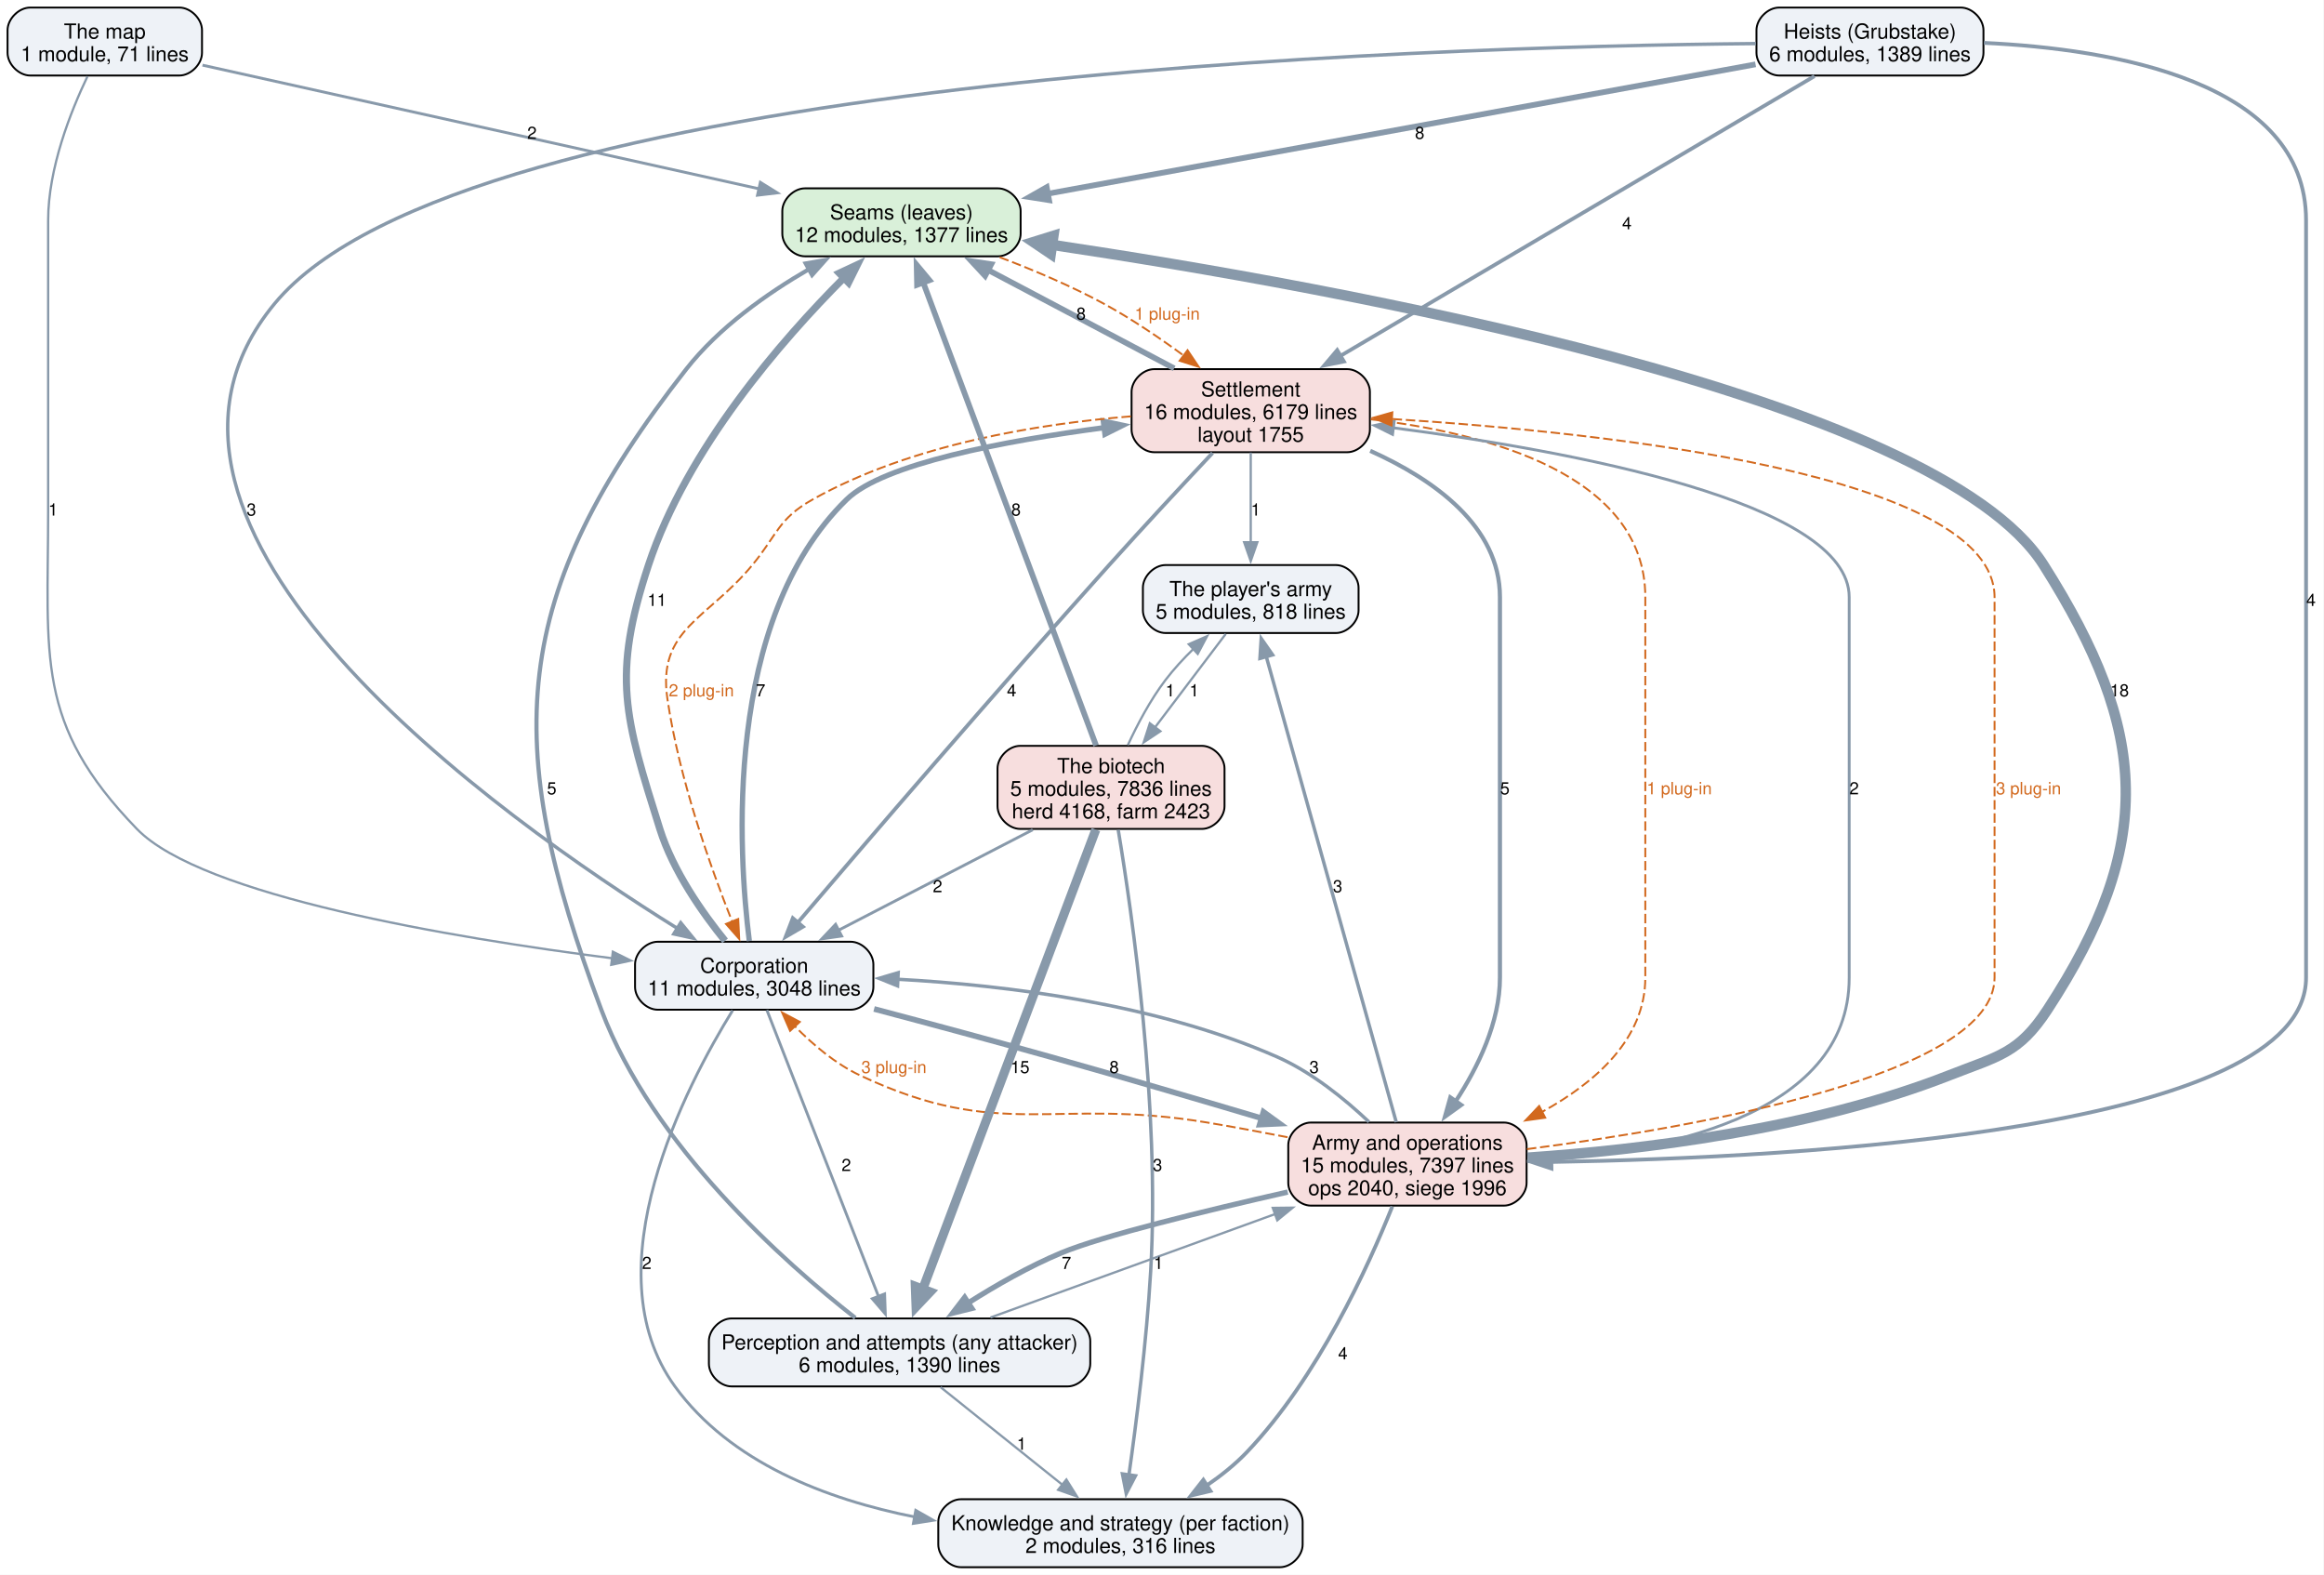
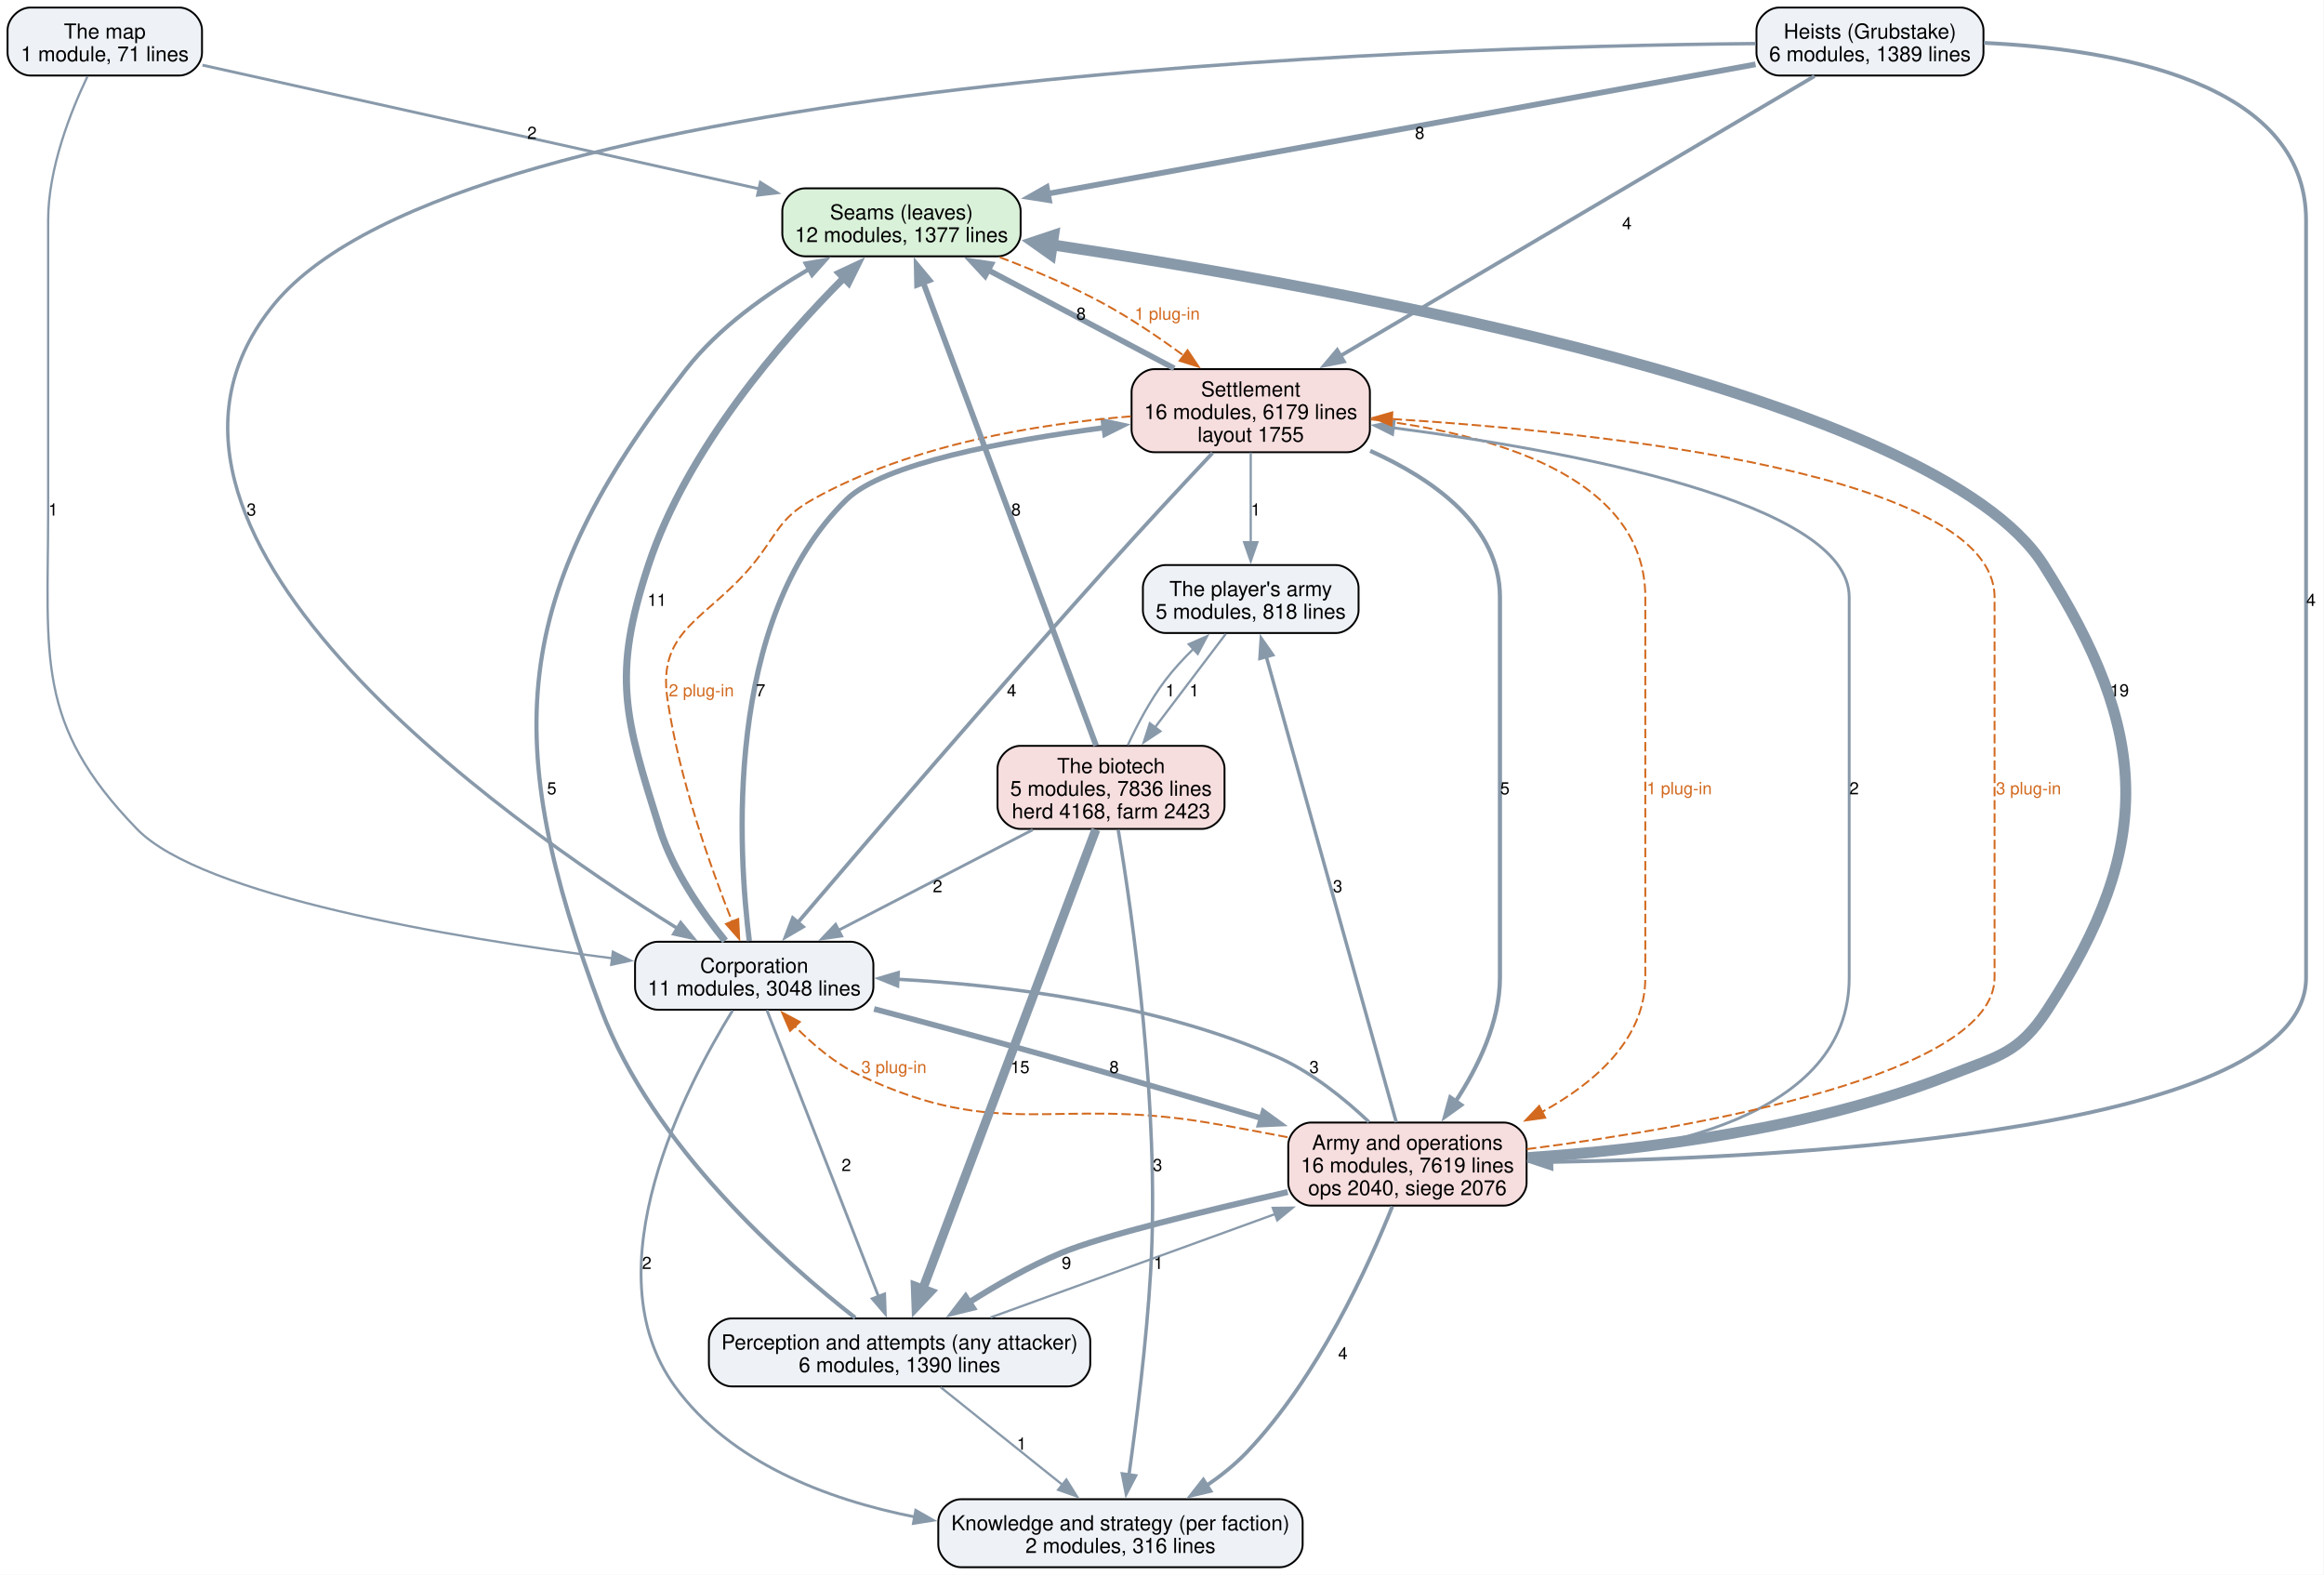
<svg xmlns="http://www.w3.org/2000/svg" width="1231pt" height="834pt" viewBox="0.00 0.00 1231.00 834.00">
  <g id="graph0" class="graph" transform="scale(1 1) rotate(0) translate(4 830)">
    <polygon fill="white" stroke="none" points="-4,4 -4,-830 1226.75,-830 1226.75,4 -4,4" />
    <g id="node1" class="node">
      <path fill="#d9f0d9" stroke="black" d="M524.62,-730.25C524.62,-730.25 422.38,-730.25 422.38,-730.25 416.38,-730.25 410.38,-724.25 410.38,-718.25 410.38,-718.25 410.38,-706.25 410.38,-706.25 410.38,-700.25 416.38,-694.25 422.38,-694.25 422.38,-694.25 524.62,-694.25 524.62,-694.25 530.62,-694.25 536.62,-700.25 536.62,-706.25 536.62,-706.25 536.62,-718.25 536.62,-718.25 536.62,-724.25 530.62,-730.25 524.62,-730.25" />
      <text xml:space="preserve" text-anchor="middle" x="473.5" y="-713.8" font-family="Helvetica,sans-Serif" font-size="11.00">Seams (leaves)</text>
      <text xml:space="preserve" text-anchor="middle" x="473.5" y="-701.8" font-family="Helvetica,sans-Serif" font-size="11.00">12 modules, 1377 lines</text>
    </g>
    <g id="node5" class="node">
      <path fill="#f7dede" stroke="black" d="M709.62,-634.5C709.62,-634.5 607.38,-634.5 607.38,-634.5 601.38,-634.5 595.38,-628.5 595.38,-622.5 595.38,-622.5 595.38,-602.5 595.38,-602.5 595.38,-596.5 601.38,-590.5 607.38,-590.5 607.38,-590.5 709.62,-590.5 709.62,-590.5 715.62,-590.5 721.62,-596.5 721.62,-602.5 721.62,-602.5 721.62,-622.5 721.62,-622.5 721.62,-628.5 715.62,-634.5 709.62,-634.5" />
      <text xml:space="preserve" text-anchor="middle" x="658.5" y="-620.05" font-family="Helvetica,sans-Serif" font-size="11.00">Settlement</text>
      <text xml:space="preserve" text-anchor="middle" x="658.5" y="-608.05" font-family="Helvetica,sans-Serif" font-size="11.00">16 modules, 6179 lines</text>
      <text xml:space="preserve" text-anchor="middle" x="658.5" y="-596.05" font-family="Helvetica,sans-Serif" font-size="11.00">layout 1755</text>
    </g>
    <g id="edge33" class="edge">
      <path fill="none" stroke="#d2691e" stroke-dasharray="5,2" d="M525.55,-693.77C543.4,-687.01 563.22,-678.63 580.5,-669.25 595.1,-661.33 610.16,-651.11 623.12,-641.59" />
      <polygon fill="#d2691e" stroke="#d2691e" points="625.03,-644.53 630.93,-635.74 620.83,-638.93 625.03,-644.53" />
      <text xml:space="preserve" text-anchor="middle" x="614.29" y="-660.7" font-family="Helvetica,sans-Serif" font-size="9.00" fill="#d2691e">1 plug-in</text>
    </g>
    <g id="node2" class="node">
      <path fill="#eef2f7" stroke="black" d="M561.5,-131.75C561.5,-131.75 383.5,-131.75 383.5,-131.75 377.5,-131.75 371.5,-125.75 371.5,-119.75 371.5,-119.75 371.5,-107.75 371.5,-107.75 371.5,-101.75 377.5,-95.75 383.5,-95.75 383.5,-95.75 561.5,-95.75 561.5,-95.75 567.5,-95.75 573.5,-101.75 573.5,-107.75 573.5,-107.75 573.5,-119.75 573.5,-119.75 573.5,-125.75 567.5,-131.75 561.5,-131.75" />
      <text xml:space="preserve" text-anchor="middle" x="472.5" y="-115.3" font-family="Helvetica,sans-Serif" font-size="11.00">Perception and attempts (any attacker)</text>
      <text xml:space="preserve" text-anchor="middle" x="472.5" y="-103.3" font-family="Helvetica,sans-Serif" font-size="11.00">6 modules, 1390 lines</text>
    </g>
    <g id="edge18" class="edge">
      <path fill="none" stroke="#8899aa" stroke-width="2.2" d="M449.04,-132.06C412.05,-160.98 341.61,-223.13 314.5,-295.25 260.99,-437.62 265.69,-514.78 359.5,-634.5 376.79,-656.57 402.23,-674.55 424.69,-687.55" />
      <polygon fill="#8899aa" stroke="#8899aa" stroke-width="2.2" points="422.76,-690.47 433.2,-692.27 426.15,-684.35 422.76,-690.47" />
      <text xml:space="preserve" text-anchor="middle" x="288.25" y="-409.32" font-family="Helvetica,sans-Serif" font-size="9.00">5</text>
    </g>
    <g id="node3" class="node">
      <path fill="#eef2f7" stroke="black" d="M674,-36C674,-36 505,-36 505,-36 499,-36 493,-30 493,-24 493,-24 493,-12 493,-12 493,-6 499,0 505,0 505,0 674,0 674,0 680,0 686,-6 686,-12 686,-12 686,-24 686,-24 686,-30 680,-36 674,-36" />
      <text xml:space="preserve" text-anchor="middle" x="589.5" y="-19.55" font-family="Helvetica,sans-Serif" font-size="11.00">Knowledge and strategy (per faction)</text>
      <text xml:space="preserve" text-anchor="middle" x="589.5" y="-7.55" font-family="Helvetica,sans-Serif" font-size="11.00">2 modules, 316 lines</text>
    </g>
    <g id="edge17" class="edge">
      <path fill="none" stroke="#8899aa" stroke-width="1.2" d="M494.23,-95.34C512.37,-80.8 538.45,-59.91 558.74,-43.65" />
      <polygon fill="#8899aa" stroke="#8899aa" stroke-width="1.2" points="560.85,-46.44 566.47,-37.46 556.47,-40.98 560.85,-46.44" />
      <text xml:space="preserve" text-anchor="middle" x="537.13" y="-62.2" font-family="Helvetica,sans-Serif" font-size="9.00">1</text>
    </g>
    <g id="node6" class="node">
      <path fill="#f7dede" stroke="black" d="M792.62,-235.5C792.62,-235.5 690.38,-235.5 690.38,-235.5 684.38,-235.5 678.38,-229.5 678.38,-223.5 678.38,-223.5 678.38,-203.5 678.38,-203.5 678.38,-197.5 684.38,-191.5 690.38,-191.5 690.38,-191.5 792.62,-191.5 792.62,-191.5 798.62,-191.5 804.62,-197.5 804.62,-203.5 804.62,-203.5 804.62,-223.5 804.62,-223.5 804.62,-229.5 798.62,-235.5 792.62,-235.5" />
      <text xml:space="preserve" text-anchor="middle" x="741.5" y="-221.05" font-family="Helvetica,sans-Serif" font-size="11.00">Army and operations</text>
-       <text xml:space="preserve" text-anchor="middle" x="741.5" y="-209.05" font-family="Helvetica,sans-Serif" font-size="11.00">15 modules, 7397 lines</text>
-       <text xml:space="preserve" text-anchor="middle" x="741.5" y="-197.05" font-family="Helvetica,sans-Serif" font-size="11.00">ops 2040, siege 1996</text>
+       <text xml:space="preserve" text-anchor="middle" x="741.5" y="-209.05" font-family="Helvetica,sans-Serif" font-size="11.00">16 modules, 7619 lines</text>
+       <text xml:space="preserve" text-anchor="middle" x="741.5" y="-197.05" font-family="Helvetica,sans-Serif" font-size="11.00">ops 2040, siege 2076</text>
    </g>
    <g id="edge16" class="edge">
      <path fill="none" stroke="#8899aa" stroke-width="1.2" d="M520.63,-132.24C562.66,-147.51 624.2,-169.87 671.65,-187.12" />
      <polygon fill="#8899aa" stroke="#8899aa" stroke-width="1.2" points="670.17,-190.3 680.76,-190.43 672.56,-183.72 670.17,-190.3" />
      <text xml:space="preserve" text-anchor="middle" x="609.62" y="-157.95" font-family="Helvetica,sans-Serif" font-size="9.00">1</text>
    </g>
    <g id="node4" class="node">
      <path fill="#eef2f7" stroke="black" d="M446.62,-331.25C446.62,-331.25 344.38,-331.25 344.38,-331.25 338.38,-331.25 332.38,-325.25 332.38,-319.25 332.38,-319.25 332.38,-307.25 332.38,-307.25 332.38,-301.25 338.38,-295.25 344.38,-295.25 344.38,-295.25 446.62,-295.25 446.62,-295.25 452.62,-295.25 458.62,-301.25 458.62,-307.25 458.62,-307.25 458.62,-319.25 458.62,-319.25 458.62,-325.25 452.62,-331.25 446.62,-331.25" />
      <text xml:space="preserve" text-anchor="middle" x="395.5" y="-314.8" font-family="Helvetica,sans-Serif" font-size="11.00">Corporation</text>
      <text xml:space="preserve" text-anchor="middle" x="395.5" y="-302.8" font-family="Helvetica,sans-Serif" font-size="11.00">11 modules, 3048 lines</text>
    </g>
    <g id="edge10" class="edge">
      <path fill="none" stroke="#8899aa" stroke-width="3.8" d="M380.08,-331.72C368.17,-346.4 352.56,-368.55 345.5,-391 326.86,-450.31 319.99,-471.72 339.5,-530.75 359.85,-592.3 410.2,-649.97 443.06,-682.88" />
      <polygon fill="#8899aa" stroke="#8899aa" stroke-width="3.8" points="440.57,-685.34 450.17,-689.82 445.46,-680.33 440.57,-685.34" />
      <text xml:space="preserve" text-anchor="middle" x="344" y="-509.07" font-family="Helvetica,sans-Serif" font-size="9.00">11</text>
    </g>
    <g id="edge9" class="edge">
      <path fill="none" stroke="#8899aa" stroke-width="1.5" d="M402.2,-295.07C415.45,-261.07 445.14,-184.92 461.38,-143.28" />
      <polygon fill="#8899aa" stroke="#8899aa" stroke-width="1.5" points="464.57,-144.74 464.94,-134.15 458.04,-142.19 464.57,-144.74" />
      <text xml:space="preserve" text-anchor="middle" x="444.28" y="-209.82" font-family="Helvetica,sans-Serif" font-size="9.00">2</text>
    </g>
    <g id="edge8" class="edge">
      <path fill="none" stroke="#8899aa" stroke-width="1.5" d="M384.07,-294.89C359.7,-255.48 308.39,-157.86 353.5,-95.75 382.74,-55.5 433.61,-35.94 480.65,-26.6" />
      <polygon fill="#8899aa" stroke="#8899aa" stroke-width="1.5" points="481.07,-30.09 490.28,-24.85 479.82,-23.2 481.07,-30.09" />
      <text xml:space="preserve" text-anchor="middle" x="338.59" y="-157.95" font-family="Helvetica,sans-Serif" font-size="9.00">2</text>
    </g>
    <g id="edge11" class="edge">
      <path fill="none" stroke="#8899aa" stroke-width="2.8" d="M392.91,-331.62C387.19,-377.26 378.75,-501.47 444.5,-565.5 463.9,-584.39 528.02,-596.51 581.06,-603.53" />
      <polygon fill="#8899aa" stroke="#8899aa" stroke-width="2.8" points="580.41,-606.98 590.77,-604.76 581.29,-600.03 580.41,-606.98" />
      <text xml:space="preserve" text-anchor="middle" x="398.89" y="-461.2" font-family="Helvetica,sans-Serif" font-size="9.00">7</text>
    </g>
    <g id="edge7" class="edge">
      <path fill="none" stroke="#8899aa" stroke-width="3" d="M459,-295.65C487.62,-288.08 521.81,-278.88 552.5,-270.25 589.4,-259.87 630.22,-247.9 664.44,-237.71" />
      <polygon fill="#8899aa" stroke="#8899aa" stroke-width="3" points="665.25,-241.12 673.83,-234.91 663.25,-234.42 665.25,-241.12" />
      <text xml:space="preserve" text-anchor="middle" x="586.14" y="-261.7" font-family="Helvetica,sans-Serif" font-size="9.00">8</text>
    </g>
    <g id="edge21" class="edge">
      <path fill="none" stroke="#8899aa" stroke-width="3" d="M617.97,-634.92C588.86,-650.3 549.6,-671.04 519.35,-687.02" />
      <polygon fill="#8899aa" stroke="#8899aa" stroke-width="3" points="517.8,-683.89 510.59,-691.65 521.07,-690.08 517.8,-683.89" />
      <text xml:space="preserve" text-anchor="middle" x="568.62" y="-660.7" font-family="Helvetica,sans-Serif" font-size="9.00">8</text>
    </g>
    <g id="edge20" class="edge">
      <path fill="none" stroke="#8899aa" stroke-width="2" d="M638.25,-590.09C623.04,-573.92 601.78,-551.11 583.5,-530.75 523.07,-463.46 453.72,-382.64 418.55,-341.38" />
      <polygon fill="#8899aa" stroke="#8899aa" stroke-width="2" points="421.28,-339.19 412.14,-333.85 415.95,-343.73 421.28,-339.19" />
      <text xml:space="preserve" text-anchor="middle" x="531.86" y="-461.2" font-family="Helvetica,sans-Serif" font-size="9.00">4</text>
    </g>
    <g id="edge35" class="edge">
      <path fill="none" stroke="#d2691e" stroke-dasharray="5,2" d="M595.01,-609.5C546.19,-605.55 478.52,-594.68 426.5,-565.5 408.19,-555.23 407.86,-546.94 394.5,-530.75 370.78,-502.01 344.11,-496.87 349.5,-460 355.7,-417.58 372.4,-370.66 383.87,-341.81" />
      <polygon fill="#d2691e" stroke="#d2691e" points="387.04,-343.31 387.56,-332.73 380.55,-340.68 387.04,-343.31" />
      <text xml:space="preserve" text-anchor="middle" x="367.5" y="-461.2" font-family="Helvetica,sans-Serif" font-size="9.00" fill="#d2691e">2 plug-in</text>
    </g>
    <g id="edge19" class="edge">
      <path fill="none" stroke="#8899aa" stroke-width="2.2" d="M721.79,-591.24C755.67,-576.02 790.5,-551.25 790.5,-513.75 790.5,-513.75 790.5,-513.75 790.5,-312.25 790.5,-288.62 778.92,-264.87 767.02,-246.69" />
      <polygon fill="#8899aa" stroke="#8899aa" stroke-width="2.2" points="769.97,-244.8 761.37,-238.61 764.23,-248.81 769.97,-244.8" />
      <text xml:space="preserve" text-anchor="middle" x="793.12" y="-409.32" font-family="Helvetica,sans-Serif" font-size="9.00">5</text>
    </g>
    <g id="edge34" class="edge">
      <path fill="none" stroke="#d2691e" stroke-dasharray="5,2" d="M722.06,-607.92C783.55,-600.62 867.5,-578.74 867.5,-513.75 867.5,-513.75 867.5,-513.75 867.5,-312.25 867.5,-279.93 841.3,-256.76 812.79,-241.12" />
      <polygon fill="#d2691e" stroke="#d2691e" points="814.49,-238.05 804,-236.59 811.29,-244.28 814.49,-238.05" />
      <text xml:space="preserve" text-anchor="middle" x="885.5" y="-409.32" font-family="Helvetica,sans-Serif" font-size="9.00" fill="#d2691e">1 plug-in</text>
    </g>
    <g id="node10" class="node">
      <path fill="#eef2f7" stroke="black" d="M703.62,-530.75C703.62,-530.75 613.38,-530.75 613.38,-530.75 607.38,-530.75 601.38,-524.75 601.38,-518.75 601.38,-518.75 601.38,-506.75 601.38,-506.75 601.38,-500.75 607.38,-494.75 613.38,-494.75 613.38,-494.75 703.62,-494.75 703.62,-494.75 709.62,-494.75 715.62,-500.75 715.62,-506.75 715.62,-506.75 715.62,-518.75 715.62,-518.75 715.62,-524.75 709.62,-530.75 703.62,-530.75" />
      <text xml:space="preserve" text-anchor="middle" x="658.5" y="-514.3" font-family="Helvetica,sans-Serif" font-size="11.00">The player's army</text>
      <text xml:space="preserve" text-anchor="middle" x="658.5" y="-502.3" font-family="Helvetica,sans-Serif" font-size="11.00">5 modules, 818 lines</text>
    </g>
    <g id="edge22" class="edge">
      <path fill="none" stroke="#8899aa" stroke-width="1.2" d="M658.5,-590.29C658.5,-576.29 658.5,-557.77 658.5,-542.46" />
      <polygon fill="#8899aa" stroke="#8899aa" stroke-width="1.2" points="662,-542.83 658.5,-532.83 655,-542.83 662,-542.83" />
      <text xml:space="preserve" text-anchor="middle" x="661.12" y="-556.95" font-family="Helvetica,sans-Serif" font-size="9.00">1</text>
    </g>
    <g id="edge4" class="edge">
-       <path fill="none" stroke="#8899aa" stroke-width="5.5" d="M805.12,-216.91C864.68,-220.95 955.22,-231.74 1028.5,-260.5 1054.37,-270.66 1065.3,-271.98 1080.5,-295.25 1137.75,-382.88 1134.54,-442.35 1078.5,-530.75 1021.59,-620.52 703.7,-677.86 552.91,-700.39" />
-       <polygon fill="#8899aa" stroke="#8899aa" stroke-width="5.5" points="552.58,-695.58 543.38,-701.8 553.98,-705.1 552.58,-695.58" />
-       <text xml:space="preserve" text-anchor="middle" x="1118.67" y="-461.2" font-family="Helvetica,sans-Serif" font-size="9.00">18</text>
+       <path fill="none" stroke="#8899aa" stroke-width="5.8" d="M805.12,-216.91C864.68,-220.95 955.22,-231.74 1028.5,-260.5 1054.37,-270.66 1065.3,-271.98 1080.5,-295.25 1137.75,-382.88 1134.54,-442.35 1078.5,-530.75 1021.59,-620.52 703.7,-677.86 552.91,-700.39" />
+       <polygon fill="#8899aa" stroke="#8899aa" stroke-width="5.8" points="552.6,-695.31 543.45,-701.79 554.08,-705.35 552.6,-695.31" />
+       <text xml:space="preserve" text-anchor="middle" x="1118.67" y="-461.2" font-family="Helvetica,sans-Serif" font-size="9.00">19</text>
    </g>
    <g id="edge3" class="edge">
-       <path fill="none" stroke="#8899aa" stroke-width="2.8" d="M678.1,-198.69C634.16,-188.72 579.83,-175.48 558.25,-166.5 541.19,-159.4 523.52,-149.28 508.69,-139.87" />
-       <polygon fill="#8899aa" stroke="#8899aa" stroke-width="2.8" points="510.8,-137.07 500.52,-134.53 506.98,-142.93 510.8,-137.07" />
-       <text xml:space="preserve" text-anchor="middle" x="560.88" y="-157.95" font-family="Helvetica,sans-Serif" font-size="9.00">7</text>
+       <path fill="none" stroke="#8899aa" stroke-width="3.2" d="M678.1,-198.69C634.16,-188.72 579.83,-175.48 558.25,-166.5 541.36,-159.47 523.88,-149.48 509.14,-140.15" />
+       <polygon fill="#8899aa" stroke="#8899aa" stroke-width="3.2" points="511.31,-137.39 501.03,-134.86 507.49,-143.25 511.31,-137.39" />
+       <text xml:space="preserve" text-anchor="middle" x="560.88" y="-157.95" font-family="Helvetica,sans-Serif" font-size="9.00">9</text>
    </g>
    <g id="edge2" class="edge">
      <path fill="none" stroke="#8899aa" stroke-width="2" d="M733.48,-191.03C720.9,-159.57 694.05,-100.42 656.5,-61 650.26,-54.45 642.79,-48.48 635.13,-43.24" />
      <polygon fill="#8899aa" stroke="#8899aa" stroke-width="2" points="637.17,-40.38 626.85,-37.95 633.4,-46.28 637.17,-40.38" />
      <text xml:space="preserve" text-anchor="middle" x="707.31" y="-110.08" font-family="Helvetica,sans-Serif" font-size="9.00">4</text>
    </g>
    <g id="edge1" class="edge">
      <path fill="none" stroke="#8899aa" stroke-width="1.8" d="M721.12,-235.85C708.33,-247.93 690.82,-262.18 672.5,-270.25 608.46,-298.47 528.92,-308.23 471.52,-311.38" />
      <polygon fill="#8899aa" stroke="#8899aa" stroke-width="1.8" points="471.43,-307.88 461.61,-311.85 471.77,-314.87 471.43,-307.88" />
      <text xml:space="preserve" text-anchor="middle" x="692.08" y="-261.7" font-family="Helvetica,sans-Serif" font-size="9.00">3</text>
    </g>
    <g id="edge31" class="edge">
      <path fill="none" stroke="#d2691e" stroke-dasharray="5,2" d="M678,-227.73C664.03,-230.46 649.29,-233.2 635.5,-235.5 554.1,-249.08 526.15,-225.31 451.5,-260.5 438.53,-266.61 426.52,-276.81 416.97,-286.55" />
      <polygon fill="#d2691e" stroke="#d2691e" points="414.51,-284.05 410.28,-293.76 419.64,-288.81 414.51,-284.05" />
      <text xml:space="preserve" text-anchor="middle" x="469.5" y="-261.7" font-family="Helvetica,sans-Serif" font-size="9.00" fill="#d2691e">3 plug-in</text>
    </g>
    <g id="edge5" class="edge">
      <path fill="none" stroke="#8899aa" stroke-width="1.5" d="M804.82,-214.95C874.12,-219.19 975.5,-238.06 975.5,-312.25 975.5,-513.75 975.5,-513.75 975.5,-513.75 975.5,-564.1 827.64,-591.27 733.89,-603.44" />
      <polygon fill="#8899aa" stroke="#8899aa" stroke-width="1.5" points="733.62,-599.94 724.14,-604.67 734.5,-606.89 733.62,-599.94" />
      <text xml:space="preserve" text-anchor="middle" x="978.12" y="-409.32" font-family="Helvetica,sans-Serif" font-size="9.00">2</text>
    </g>
    <g id="edge32" class="edge">
      <path fill="none" stroke="#d2691e" stroke-dasharray="5,2" d="M804.81,-221.42C895.74,-233.14 1052.5,-260.82 1052.5,-312.25 1052.5,-513.75 1052.5,-513.75 1052.5,-513.75 1052.5,-578.82 847.5,-600.88 733.24,-608.12" />
      <polygon fill="#d2691e" stroke="#d2691e" points="733.08,-604.62 723.31,-608.72 733.51,-611.61 733.08,-604.62" />
      <text xml:space="preserve" text-anchor="middle" x="1070.5" y="-409.32" font-family="Helvetica,sans-Serif" font-size="9.00" fill="#d2691e">3 plug-in</text>
    </g>
    <g id="edge6" class="edge">
      <path fill="none" stroke="#8899aa" stroke-width="1.8" d="M735.58,-235.71C721.02,-287.84 683.46,-422.37 666.74,-482.25" />
      <polygon fill="#8899aa" stroke="#8899aa" stroke-width="1.8" points="663.37,-481.29 664.05,-491.86 670.11,-483.17 663.37,-481.29" />
      <text xml:space="preserve" text-anchor="middle" x="704.54" y="-357.45" font-family="Helvetica,sans-Serif" font-size="9.00">3</text>
    </g>
    <g id="node7" class="node">
      <path fill="#eef2f7" stroke="black" d="M1034.62,-826C1034.62,-826 938.38,-826 938.38,-826 932.38,-826 926.38,-820 926.38,-814 926.38,-814 926.38,-802 926.38,-802 926.38,-796 932.38,-790 938.38,-790 938.38,-790 1034.62,-790 1034.62,-790 1040.62,-790 1046.62,-796 1046.62,-802 1046.62,-802 1046.62,-814 1046.62,-814 1046.62,-820 1040.62,-826 1034.62,-826" />
      <text xml:space="preserve" text-anchor="middle" x="986.5" y="-809.55" font-family="Helvetica,sans-Serif" font-size="11.00">Heists (Grubstake)</text>
      <text xml:space="preserve" text-anchor="middle" x="986.5" y="-797.55" font-family="Helvetica,sans-Serif" font-size="11.00">6 modules, 1389 lines</text>
    </g>
    <g id="edge14" class="edge">
      <path fill="none" stroke="#8899aa" stroke-width="3" d="M925.89,-795.92C832.55,-778.87 653.67,-746.18 551.03,-727.42" />
      <polygon fill="#8899aa" stroke="#8899aa" stroke-width="3" points="551.69,-723.98 541.23,-725.63 550.44,-730.87 551.69,-723.98" />
      <text xml:space="preserve" text-anchor="middle" x="748.01" y="-756.45" font-family="Helvetica,sans-Serif" font-size="9.00">8</text>
    </g>
    <g id="edge13" class="edge">
      <path fill="none" stroke="#8899aa" stroke-width="1.8" d="M925.99,-806.92C749.49,-805.26 241.38,-789.9 141.5,-669.25 43.3,-550.63 261.03,-396.65 355.02,-338.18" />
      <polygon fill="#8899aa" stroke="#8899aa" stroke-width="1.8" points="356.56,-341.34 363.25,-333.12 352.9,-335.38 356.56,-341.34" />
      <text xml:space="preserve" text-anchor="middle" x="129.17" y="-556.95" font-family="Helvetica,sans-Serif" font-size="9.00">3</text>
    </g>
    <g id="edge15" class="edge">
      <path fill="none" stroke="#8899aa" stroke-width="2" d="M957.1,-789.66C900.2,-756.09 774.58,-681.98 705.8,-641.4" />
      <polygon fill="#8899aa" stroke="#8899aa" stroke-width="2" points="707.86,-638.55 697.47,-636.49 704.3,-644.58 707.86,-638.55" />
      <text xml:space="preserve" text-anchor="middle" x="857.73" y="-708.58" font-family="Helvetica,sans-Serif" font-size="9.00">4</text>
    </g>
    <g id="edge12" class="edge">
      <path fill="none" stroke="#8899aa" stroke-width="2" d="M1046.89,-807.29C1115.33,-804.08 1217.5,-786.94 1217.5,-713.25 1217.5,-713.25 1217.5,-713.25 1217.5,-312.25 1217.5,-231.63 952.16,-216.9 817.69,-214.62" />
      <polygon fill="#8899aa" stroke="#8899aa" stroke-width="2" points="817.79,-211.12 807.74,-214.47 817.68,-218.12 817.79,-211.12" />
      <text xml:space="preserve" text-anchor="middle" x="1220.12" y="-509.07" font-family="Helvetica,sans-Serif" font-size="9.00">4</text>
    </g>
    <g id="node8" class="node">
      <path fill="#f7dede" stroke="black" d="M632.62,-435C632.62,-435 536.38,-435 536.38,-435 530.38,-435 524.38,-429 524.38,-423 524.38,-423 524.38,-403 524.38,-403 524.38,-397 530.38,-391 536.38,-391 536.38,-391 632.62,-391 632.62,-391 638.62,-391 644.62,-397 644.62,-403 644.62,-403 644.62,-423 644.62,-423 644.62,-429 638.62,-435 632.62,-435" />
      <text xml:space="preserve" text-anchor="middle" x="584.5" y="-420.55" font-family="Helvetica,sans-Serif" font-size="11.00">The biotech</text>
      <text xml:space="preserve" text-anchor="middle" x="584.5" y="-408.55" font-family="Helvetica,sans-Serif" font-size="11.00">5 modules, 7836 lines</text>
      <text xml:space="preserve" text-anchor="middle" x="584.5" y="-396.55" font-family="Helvetica,sans-Serif" font-size="11.00">herd 4168, farm 2423</text>
    </g>
    <g id="edge26" class="edge">
      <path fill="none" stroke="#8899aa" stroke-width="3" d="M576.58,-435.21C557.23,-487.01 507.51,-620.17 484.94,-680.61" />
      <polygon fill="#8899aa" stroke="#8899aa" stroke-width="3" points="481.76,-679.14 481.54,-689.73 488.31,-681.59 481.76,-679.14" />
      <text xml:space="preserve" text-anchor="middle" x="534.19" y="-556.95" font-family="Helvetica,sans-Serif" font-size="9.00">8</text>
    </g>
    <g id="edge25" class="edge">
      <path fill="none" stroke="#8899aa" stroke-width="4.8" d="M576.45,-390.62C557.06,-339.16 507.69,-208.15 484.67,-147.05" />
      <polygon fill="#8899aa" stroke="#8899aa" stroke-width="4.8" points="488.69,-145.8 481.23,-137.92 480.83,-148.76 488.69,-145.8" />
      <text xml:space="preserve" text-anchor="middle" x="536.33" y="-261.7" font-family="Helvetica,sans-Serif" font-size="9.00">15</text>
    </g>
    <g id="edge24" class="edge">
      <path fill="none" stroke="#8899aa" stroke-width="1.8" d="M588.31,-390.51C595.63,-346.63 610.52,-243.53 605.5,-156.75 603.34,-119.36 597.89,-76.55 593.96,-48.71" />
      <polygon fill="#8899aa" stroke="#8899aa" stroke-width="1.8" points="597.45,-48.43 592.56,-39.04 590.53,-49.43 597.45,-48.43" />
      <text xml:space="preserve" text-anchor="middle" x="609.14" y="-209.82" font-family="Helvetica,sans-Serif" font-size="9.00">3</text>
    </g>
    <g id="edge23" class="edge">
      <path fill="none" stroke="#8899aa" stroke-width="1.5" d="M543.02,-390.55C512.5,-374.76 471.07,-353.33 439.88,-337.21" />
      <polygon fill="#8899aa" stroke="#8899aa" stroke-width="1.5" points="441.82,-334.27 431.33,-332.78 438.61,-340.48 441.82,-334.27" />
      <text xml:space="preserve" text-anchor="middle" x="492.62" y="-357.45" font-family="Helvetica,sans-Serif" font-size="9.00">2</text>
    </g>
    <g id="edge27" class="edge">
      <path fill="none" stroke="#8899aa" stroke-width="1.2" d="M593.41,-435.4C598.42,-446.23 605.28,-459.26 613.25,-469.75 617.67,-475.58 622.95,-481.28 628.32,-486.52" />
      <polygon fill="#8899aa" stroke="#8899aa" stroke-width="1.2" points="625.67,-488.83 635.38,-493.07 630.43,-483.7 625.67,-488.83" />
      <text xml:space="preserve" text-anchor="middle" x="615.88" y="-461.2" font-family="Helvetica,sans-Serif" font-size="9.00">1</text>
    </g>
    <g id="node9" class="node">
      <path fill="#eef2f7" stroke="black" d="M91,-826C91,-826 12,-826 12,-826 6,-826 0,-820 0,-814 0,-814 0,-802 0,-802 0,-796 6,-790 12,-790 12,-790 91,-790 91,-790 97,-790 103,-796 103,-802 103,-802 103,-814 103,-814 103,-820 97,-826 91,-826" />
      <text xml:space="preserve" text-anchor="middle" x="51.5" y="-809.55" font-family="Helvetica,sans-Serif" font-size="11.00">The map</text>
      <text xml:space="preserve" text-anchor="middle" x="51.5" y="-797.55" font-family="Helvetica,sans-Serif" font-size="11.00">1 module, 71 lines</text>
    </g>
    <g id="edge29" class="edge">
      <path fill="none" stroke="#8899aa" stroke-width="1.5" d="M103.25,-795.5C177.06,-779.11 313.03,-748.9 398.06,-730.01" />
      <polygon fill="#8899aa" stroke="#8899aa" stroke-width="1.5" points="398.75,-733.44 407.75,-727.86 397.23,-726.61 398.75,-733.44" />
      <text xml:space="preserve" text-anchor="middle" x="277.78" y="-756.45" font-family="Helvetica,sans-Serif" font-size="9.00">2</text>
    </g>
    <g id="edge28" class="edge">
      <path fill="none" stroke="#8899aa" stroke-width="1.2" d="M42.34,-789.56C33.51,-771.12 21.5,-740.93 21.5,-713.25 21.5,-713.25 21.5,-713.25 21.5,-559.62 21.5,-481.82 14.36,-446.88 68.5,-391 102.88,-355.52 235.03,-333.38 320.45,-322.47" />
      <polygon fill="#8899aa" stroke="#8899aa" stroke-width="1.2" points="320.63,-325.97 330.11,-321.26 319.76,-319.03 320.63,-325.97" />
      <text xml:space="preserve" text-anchor="middle" x="24.12" y="-556.95" font-family="Helvetica,sans-Serif" font-size="9.00">1</text>
    </g>
    <g id="edge30" class="edge">
      <path fill="none" stroke="#8899aa" stroke-width="1.2" d="M645.27,-494.27C634.84,-480.5 620.05,-460.96 607.67,-444.61" />
      <polygon fill="#8899aa" stroke="#8899aa" stroke-width="1.2" points="610.64,-442.73 601.81,-436.87 605.06,-446.95 610.64,-442.73" />
      <text xml:space="preserve" text-anchor="middle" x="628.56" y="-461.2" font-family="Helvetica,sans-Serif" font-size="9.00">1</text>
    </g>
  </g>
</svg>
